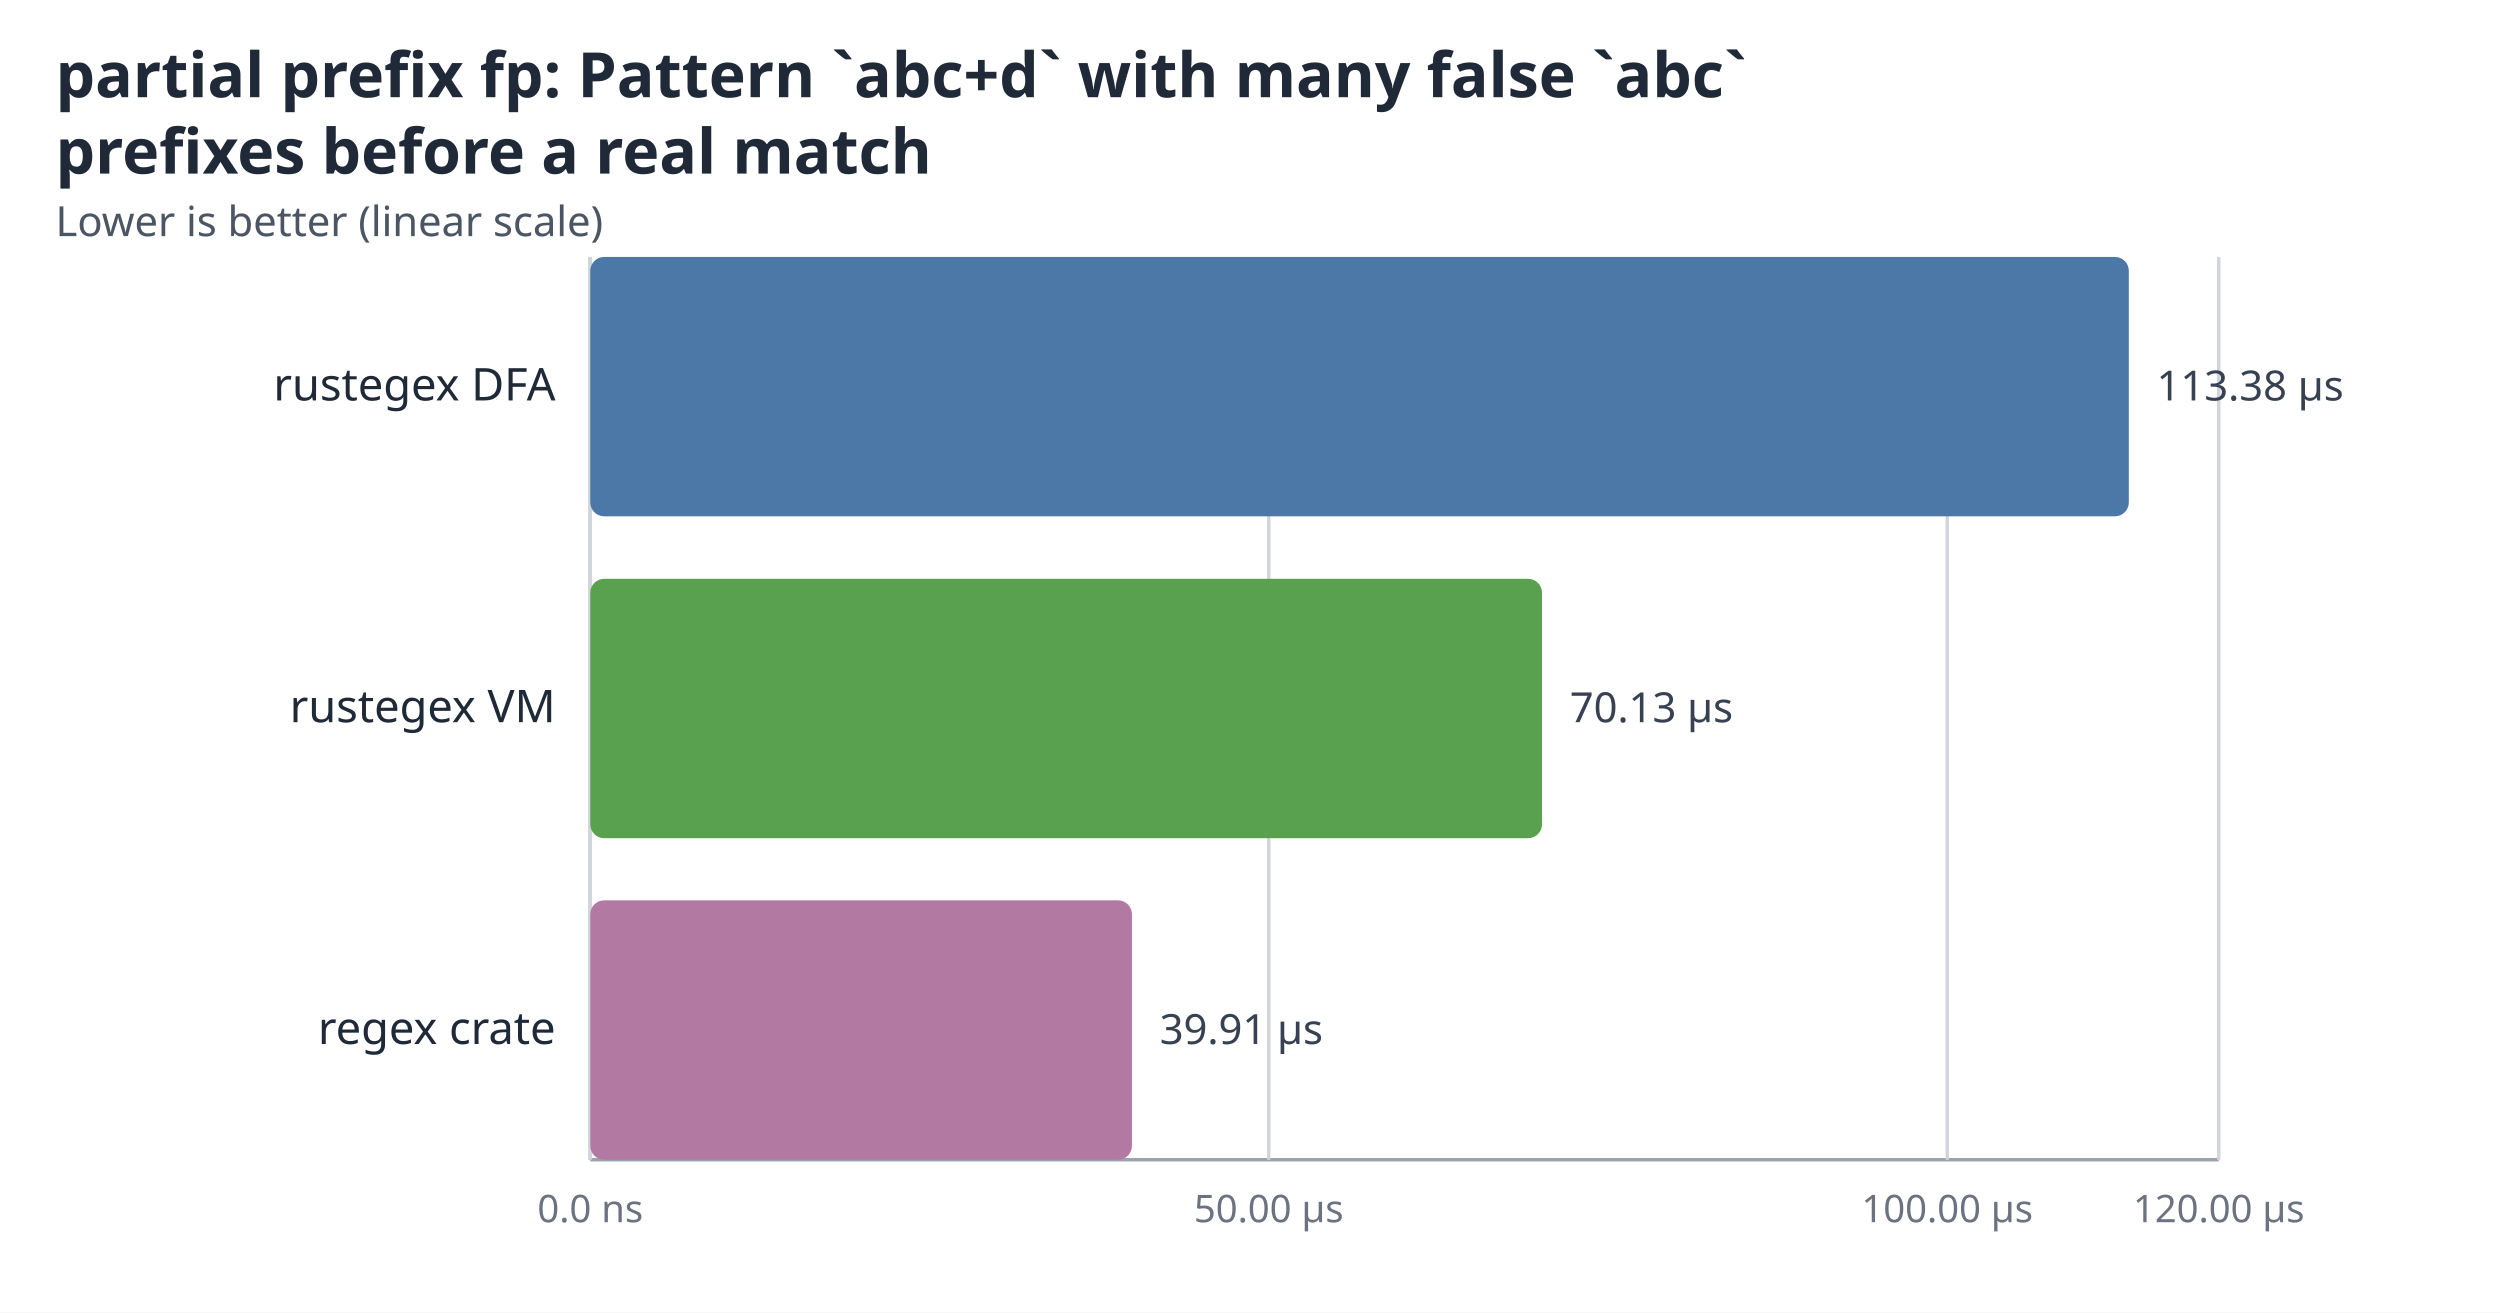
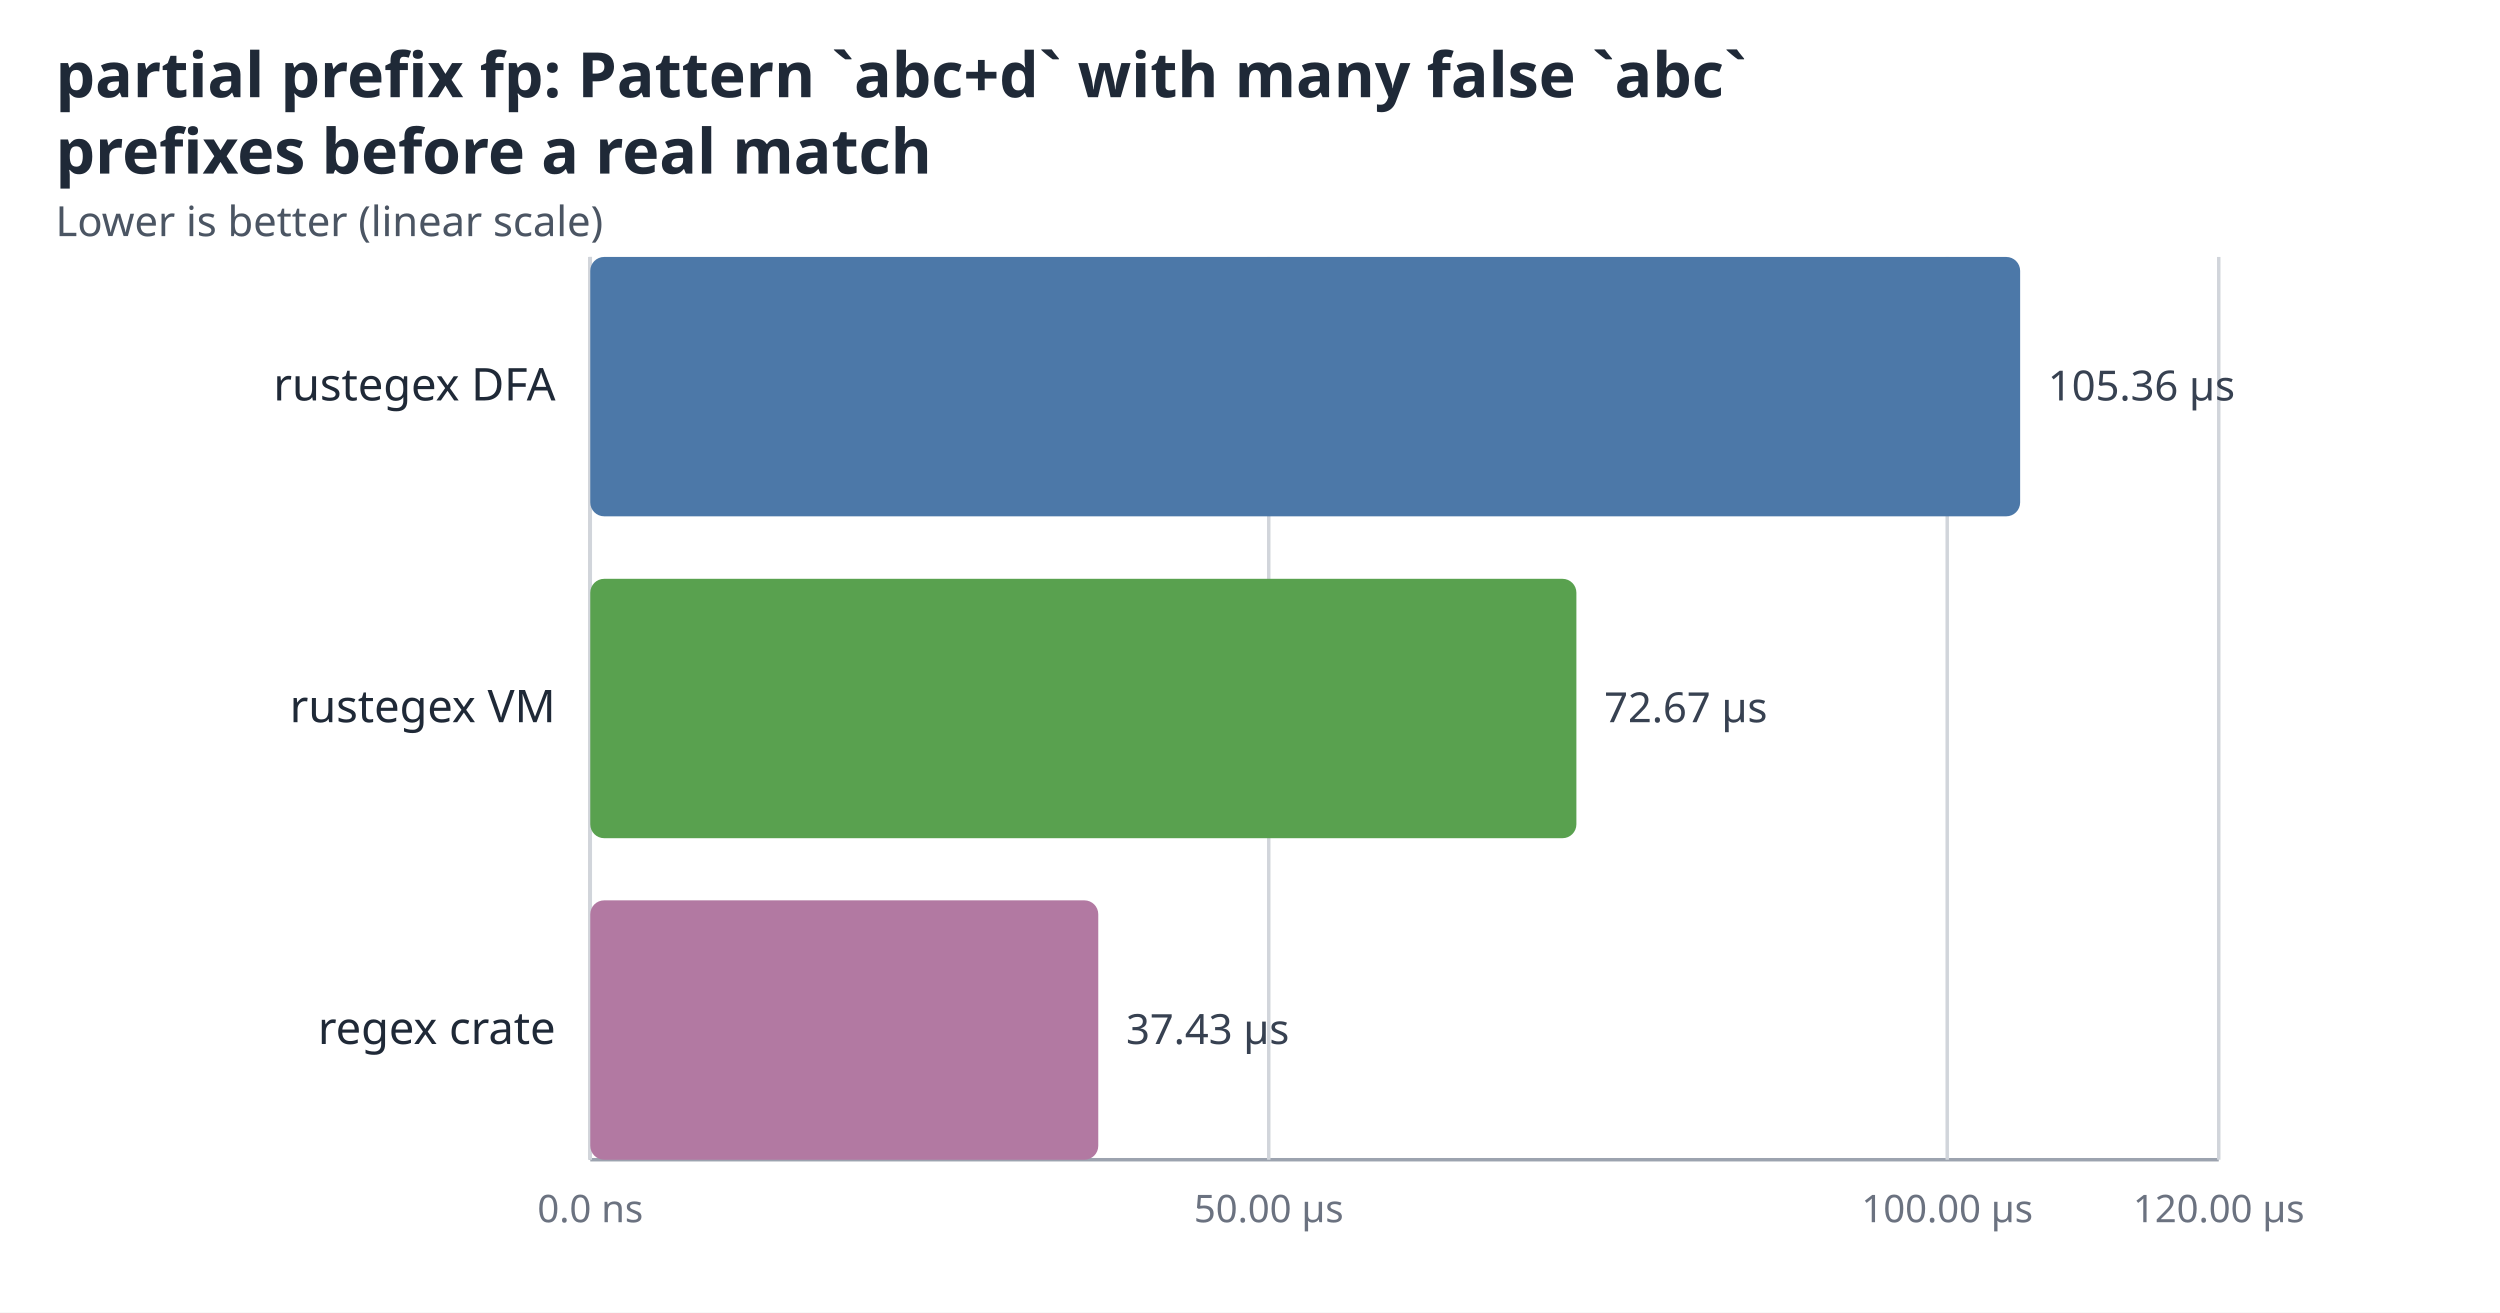
<svg xmlns="http://www.w3.org/2000/svg" width="720" height="378" viewBox="0 0 720 378">
  <rect width="100%" height="100%" fill="#ffffff" />
  <style>text { font-family: ui-sans-serif, system-ui, sans-serif; fill: #1f2937; }.title { font-size: 18px; font-weight: 700; }.subtitle { font-size: 12px; fill: #4b5563; }.label { font-size: 13px; }.value { font-size: 12px; fill: #374151; }.axis { stroke: #9ca3af; stroke-width: 1; }.tick { stroke: #d1d5db; stroke-width: 1; }.tick-label { font-size: 11px; fill: #6b7280; }</style>
  <text class="title" x="16" y="28">partial prefix fp: Pattern `abc+d` with many false `abc`</text>
  <text class="title" x="16" y="50">prefixes before a real match</text>
  <text class="subtitle" x="16" y="68">Lower is better (linear scale)</text>
  <line class="axis" x1="170" y1="334" x2="639" y2="334" />
  <line class="axis" x1="170" y1="74" x2="170" y2="334" />
  <line class="tick" x1="170.0" y1="74" x2="170.0" y2="334" />
  <text class="tick-label" x="170.0" y="352" text-anchor="middle">0.0 ns</text>
  <line class="tick" x1="365.4" y1="74" x2="365.4" y2="334" />
  <text class="tick-label" x="365.4" y="352" text-anchor="middle">50.00 µs</text>
  <line class="tick" x1="560.8" y1="74" x2="560.8" y2="334" />
  <text class="tick-label" x="560.8" y="352" text-anchor="middle">100.00 µs</text>
  <line class="tick" x1="639.0" y1="74" x2="639.0" y2="334" />
  <text class="tick-label" x="639.0" y="352" text-anchor="middle">120.00 µs</text>
-   <rect x="170.0" y="74.0" width="443.1" height="74.7" fill="#4c78a8" rx="4" />
+   <rect x="170.0" y="74.0" width="411.8" height="74.7" fill="#4c78a8" rx="4" />
  <text class="label" x="160" y="115.333" text-anchor="end">rustegex DFA</text>
-   <text class="value" x="621.1" y="115.333">113.38 µs</text>
-   <rect x="170.0" y="166.7" width="274.1" height="74.7" fill="#59a14f" rx="4" />
+   <text class="value" x="589.8" y="115.333">105.36 µs</text>
+   <rect x="170.0" y="166.7" width="284.0" height="74.7" fill="#59a14f" rx="4" />
  <text class="label" x="160" y="208" text-anchor="end">rustegex VM</text>
-   <text class="value" x="452.1" y="208">70.13 µs</text>
-   <rect x="170.0" y="259.3" width="156.0" height="74.7" fill="#b279a2" rx="4" />
+   <text class="value" x="462.0" y="208">72.67 µs</text>
+   <rect x="170.0" y="259.3" width="146.3" height="74.7" fill="#b279a2" rx="4" />
  <text class="label" x="160" y="300.667" text-anchor="end">regex crate</text>
-   <text class="value" x="334.0" y="300.667">39.91 µs</text>
+   <text class="value" x="324.3" y="300.667">37.43 µs</text>
</svg>
